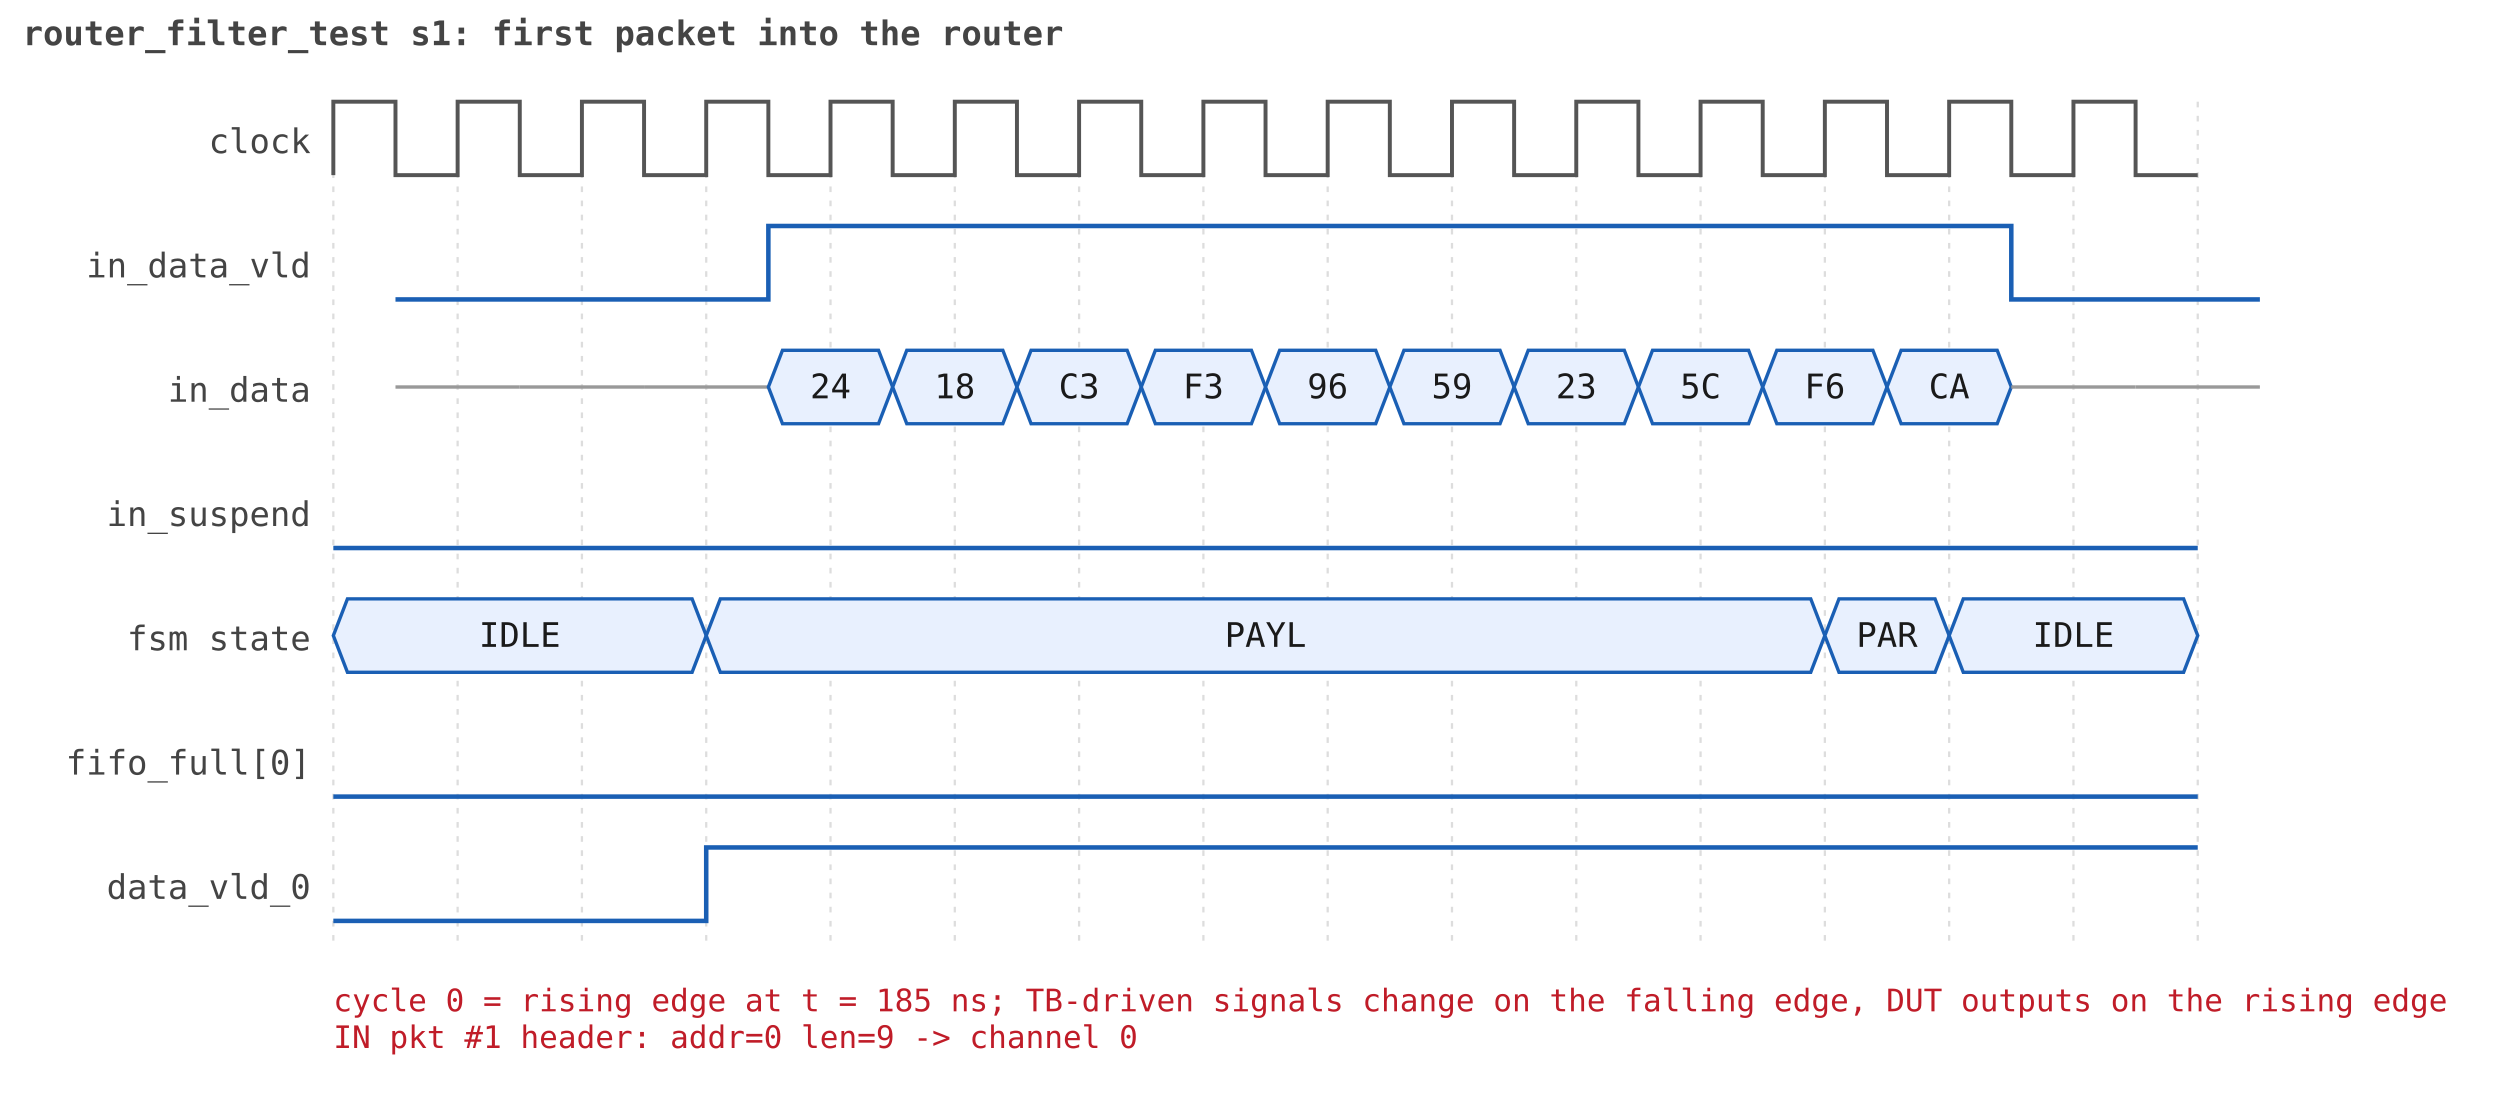
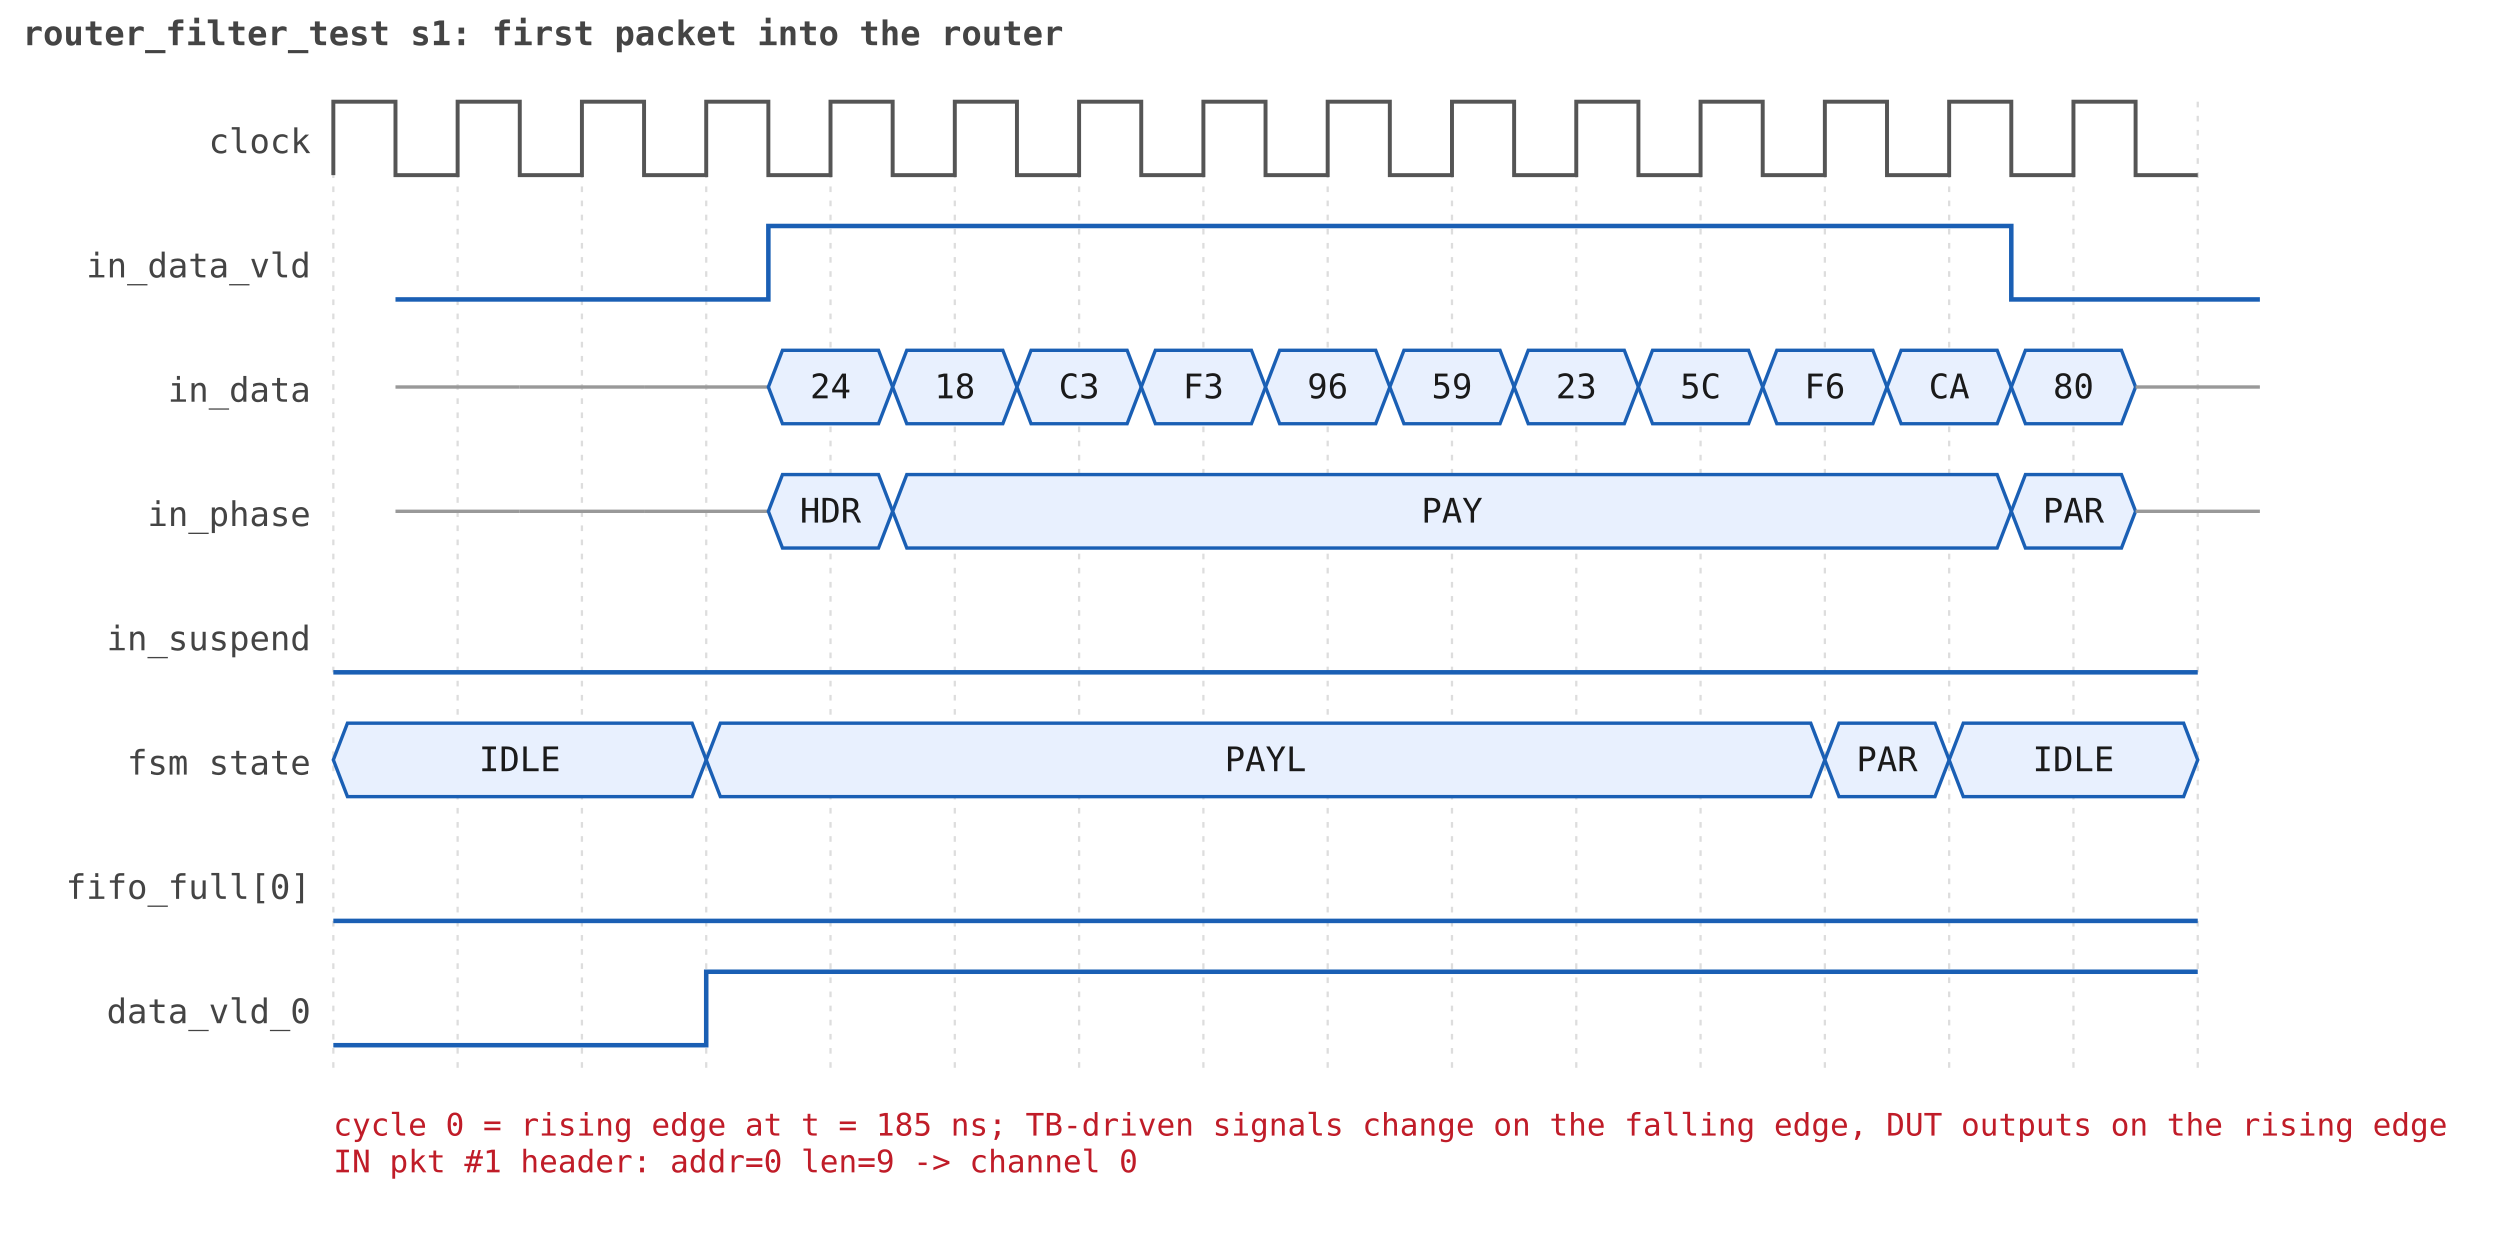
- <svg xmlns="http://www.w3.org/2000/svg" width="885" height="395" viewBox="0 0 885 395" font-family="monospace" font-size="12">
+ <svg xmlns="http://www.w3.org/2000/svg" width="885" height="439" viewBox="0 0 885 439" font-family="monospace" font-size="12">
  <style>.lbl{fill:#444}.sig{fill:none;stroke:#1a5fb4;stroke-width:1.6}.clk{fill:none;stroke:#555;stroke-width:1.4}.bus{fill:#e8f0fe;stroke:#1a5fb4;stroke-width:1.2}.idle{stroke:#999;stroke-width:1.2;stroke-dasharray:0}.z{stroke:#999;stroke-dasharray:3 3}.txt{fill:#1a1a1a;text-anchor:middle}.grid{stroke:#ddd;stroke-width:0.8;stroke-dasharray:2 3}.note{fill:#c01c28;font-size:11px}@media (prefers-color-scheme: dark){.lbl{fill:#ccc}.clk{stroke:#aaa}.txt{fill:#eee}.bus{fill:#1e2a44}.grid{stroke:#444}}</style>
  <text class="lbl" x="8" y="16" font-weight="bold">router_filter_test s1: first packet into the router</text>
-   <line class="grid" x1="118" y1="36" x2="118" y2="334" />
-   <line class="grid" x1="162" y1="36" x2="162" y2="334" />
-   <line class="grid" x1="206" y1="36" x2="206" y2="334" />
-   <line class="grid" x1="250" y1="36" x2="250" y2="334" />
-   <line class="grid" x1="294" y1="36" x2="294" y2="334" />
-   <line class="grid" x1="338" y1="36" x2="338" y2="334" />
-   <line class="grid" x1="382" y1="36" x2="382" y2="334" />
-   <line class="grid" x1="426" y1="36" x2="426" y2="334" />
-   <line class="grid" x1="470" y1="36" x2="470" y2="334" />
-   <line class="grid" x1="514" y1="36" x2="514" y2="334" />
-   <line class="grid" x1="558" y1="36" x2="558" y2="334" />
-   <line class="grid" x1="602" y1="36" x2="602" y2="334" />
-   <line class="grid" x1="646" y1="36" x2="646" y2="334" />
-   <line class="grid" x1="690" y1="36" x2="690" y2="334" />
-   <line class="grid" x1="734" y1="36" x2="734" y2="334" />
-   <line class="grid" x1="778" y1="36" x2="778" y2="334" />
+   <line class="grid" x1="118" y1="36" x2="118" y2="378" />
+   <line class="grid" x1="162" y1="36" x2="162" y2="378" />
+   <line class="grid" x1="206" y1="36" x2="206" y2="378" />
+   <line class="grid" x1="250" y1="36" x2="250" y2="378" />
+   <line class="grid" x1="294" y1="36" x2="294" y2="378" />
+   <line class="grid" x1="338" y1="36" x2="338" y2="378" />
+   <line class="grid" x1="382" y1="36" x2="382" y2="378" />
+   <line class="grid" x1="426" y1="36" x2="426" y2="378" />
+   <line class="grid" x1="470" y1="36" x2="470" y2="378" />
+   <line class="grid" x1="514" y1="36" x2="514" y2="378" />
+   <line class="grid" x1="558" y1="36" x2="558" y2="378" />
+   <line class="grid" x1="602" y1="36" x2="602" y2="378" />
+   <line class="grid" x1="646" y1="36" x2="646" y2="378" />
+   <line class="grid" x1="690" y1="36" x2="690" y2="378" />
+   <line class="grid" x1="734" y1="36" x2="734" y2="378" />
+   <line class="grid" x1="778" y1="36" x2="778" y2="378" />
  <text class="lbl" x="110" y="54.2" text-anchor="end">clock</text>
  <path class="clk" d="M118,62 L118,36 L140.0,36 L140.0,62 L162,62 L162,62 L162,36 L184.0,36 L184.0,62 L206,62 L206,62 L206,36 L228.0,36 L228.0,62 L250,62 L250,62 L250,36 L272.0,36 L272.0,62 L294,62 L294,62 L294,36 L316.0,36 L316.0,62 L338,62 L338,62 L338,36 L360.0,36 L360.0,62 L382,62 L382,62 L382,36 L404.0,36 L404.0,62 L426,62 L426,62 L426,36 L448.0,36 L448.0,62 L470,62 L470,62 L470,36 L492.0,36 L492.0,62 L514,62 L514,62 L514,36 L536.0,36 L536.0,62 L558,62 L558,62 L558,36 L580.0,36 L580.0,62 L602,62 L602,62 L602,36 L624.0,36 L624.0,62 L646,62 L646,62 L646,36 L668.0,36 L668.0,62 L690,62 L690,62 L690,36 L712.0,36 L712.0,62 L734,62 L734,62 L734,36 L756.0,36 L756.0,62 L778,62" />
  <text class="lbl" x="110" y="98.2" text-anchor="end">in_data_vld</text>
  <path class="sig" d="M140.0,106 L184.0,106 L184.0,106 L228.0,106 L228.0,106 L272.0,106 L272.0,106 L272.0,80 L316.0,80 L316.0,80 L360.0,80 L360.0,80 L404.0,80 L404.0,80 L448.0,80 L448.0,80 L492.0,80 L492.0,80 L536.0,80 L536.0,80 L580.0,80 L580.0,80 L624.0,80 L624.0,80 L668.0,80 L668.0,80 L712.0,80 L712.0,80 L712.0,106 L756.0,106 L756.0,106 L800.0,106" />
  <text class="lbl" x="110" y="142.2" text-anchor="end">in_data</text>
  <line class="idle" x1="140.0" y1="137.0" x2="184.0" y2="137.0" />
  <line class="idle" x1="184.0" y1="137.0" x2="228.0" y2="137.0" />
  <line class="idle" x1="228.0" y1="137.0" x2="272.0" y2="137.0" />
  <path class="bus" d="M272.0,137.0 L277.0,124 L311.0,124 L316.0,137.0 L311.0,150 L277.0,150 Z" />
  <text class="txt" x="294.0" y="141.0">24</text>
  <path class="bus" d="M316.0,137.0 L321.0,124 L355.0,124 L360.0,137.0 L355.0,150 L321.0,150 Z" />
  <text class="txt" x="338.0" y="141.0">18</text>
  <path class="bus" d="M360.0,137.0 L365.0,124 L399.0,124 L404.0,137.0 L399.0,150 L365.0,150 Z" />
  <text class="txt" x="382.0" y="141.0">C3</text>
  <path class="bus" d="M404.0,137.0 L409.0,124 L443.0,124 L448.0,137.0 L443.0,150 L409.0,150 Z" />
  <text class="txt" x="426.0" y="141.0">F3</text>
  <path class="bus" d="M448.0,137.0 L453.0,124 L487.0,124 L492.0,137.0 L487.0,150 L453.0,150 Z" />
  <text class="txt" x="470.0" y="141.0">96</text>
  <path class="bus" d="M492.0,137.0 L497.0,124 L531.0,124 L536.0,137.0 L531.0,150 L497.0,150 Z" />
  <text class="txt" x="514.0" y="141.0">59</text>
  <path class="bus" d="M536.0,137.0 L541.0,124 L575.0,124 L580.0,137.0 L575.0,150 L541.0,150 Z" />
  <text class="txt" x="558.0" y="141.0">23</text>
  <path class="bus" d="M580.0,137.0 L585.0,124 L619.0,124 L624.0,137.0 L619.0,150 L585.0,150 Z" />
  <text class="txt" x="602.0" y="141.0">5C</text>
  <path class="bus" d="M624.0,137.0 L629.0,124 L663.0,124 L668.0,137.0 L663.0,150 L629.0,150 Z" />
  <text class="txt" x="646.0" y="141.0">F6</text>
  <path class="bus" d="M668.0,137.0 L673.0,124 L707.0,124 L712.0,137.0 L707.0,150 L673.0,150 Z" />
  <text class="txt" x="690.0" y="141.0">CA</text>
-   <line class="idle" x1="712.0" y1="137.0" x2="756.0" y2="137.0" />
+   <path class="bus" d="M712.0,137.0 L717.0,124 L751.0,124 L756.0,137.0 L751.0,150 L717.0,150 Z" />
+   <text class="txt" x="734.0" y="141.0">80</text>
  <line class="idle" x1="756.0" y1="137.0" x2="800.0" y2="137.0" />
-   <text class="lbl" x="110" y="186.2" text-anchor="end">in_suspend</text>
-   <path class="sig" d="M118,194 L162,194 L162,194 L206,194 L206,194 L250,194 L250,194 L294,194 L294,194 L338,194 L338,194 L382,194 L382,194 L426,194 L426,194 L470,194 L470,194 L514,194 L514,194 L558,194 L558,194 L602,194 L602,194 L646,194 L646,194 L690,194 L690,194 L734,194 L734,194 L778,194" />
-   <text class="lbl" x="110" y="230.2" text-anchor="end">fsm state</text>
-   <path class="bus" d="M118,225.0 L123,212 L245,212 L250,225.0 L245,238 L123,238 Z" />
-   <text class="txt" x="184.0" y="229.0">IDLE</text>
-   <path class="bus" d="M250,225.0 L255,212 L641,212 L646,225.0 L641,238 L255,238 Z" />
-   <text class="txt" x="448.0" y="229.0">PAYL</text>
-   <path class="bus" d="M646,225.0 L651,212 L685,212 L690,225.0 L685,238 L651,238 Z" />
-   <text class="txt" x="668.0" y="229.0">PAR</text>
-   <path class="bus" d="M690,225.0 L695,212 L773,212 L778,225.0 L773,238 L695,238 Z" />
-   <text class="txt" x="734.0" y="229.0">IDLE</text>
-   <text class="lbl" x="110" y="274.2" text-anchor="end">fifo_full[0]</text>
-   <path class="sig" d="M118,282 L162,282 L162,282 L206,282 L206,282 L250,282 L250,282 L294,282 L294,282 L338,282 L338,282 L382,282 L382,282 L426,282 L426,282 L470,282 L470,282 L514,282 L514,282 L558,282 L558,282 L602,282 L602,282 L646,282 L646,282 L690,282 L690,282 L734,282 L734,282 L778,282" />
-   <text class="lbl" x="110" y="318.2" text-anchor="end">data_vld_0</text>
-   <path class="sig" d="M118,326 L162,326 L162,326 L206,326 L206,326 L250,326 L250,326 L250,300 L294,300 L294,300 L338,300 L338,300 L382,300 L382,300 L426,300 L426,300 L470,300 L470,300 L514,300 L514,300 L558,300 L558,300 L602,300 L602,300 L646,300 L646,300 L690,300 L690,300 L734,300 L734,300 L778,300" />
-   <text class="note" x="118" y="358">cycle 0 = rising edge at t = 185 ns; TB-driven signals change on the falling edge, DUT outputs on the rising edge</text>
-   <text class="note" x="118" y="371">IN  pkt #1 header: addr=0 len=9 -&gt; channel 0</text>
+   <text class="lbl" x="110" y="186.2" text-anchor="end">in_phase</text>
+   <line class="idle" x1="140.0" y1="181.0" x2="184.0" y2="181.0" />
+   <line class="idle" x1="184.0" y1="181.0" x2="228.0" y2="181.0" />
+   <line class="idle" x1="228.0" y1="181.0" x2="272.0" y2="181.0" />
+   <path class="bus" d="M272.0,181.0 L277.0,168 L311.0,168 L316.0,181.0 L311.0,194 L277.0,194 Z" />
+   <text class="txt" x="294.0" y="185.0">HDR</text>
+   <path class="bus" d="M316.0,181.0 L321.0,168 L707.0,168 L712.0,181.0 L707.0,194 L321.0,194 Z" />
+   <text class="txt" x="514.0" y="185.0">PAY</text>
+   <path class="bus" d="M712.0,181.0 L717.0,168 L751.0,168 L756.0,181.0 L751.0,194 L717.0,194 Z" />
+   <text class="txt" x="734.0" y="185.0">PAR</text>
+   <line class="idle" x1="756.0" y1="181.0" x2="800.0" y2="181.0" />
+   <text class="lbl" x="110" y="230.2" text-anchor="end">in_suspend</text>
+   <path class="sig" d="M118,238 L162,238 L162,238 L206,238 L206,238 L250,238 L250,238 L294,238 L294,238 L338,238 L338,238 L382,238 L382,238 L426,238 L426,238 L470,238 L470,238 L514,238 L514,238 L558,238 L558,238 L602,238 L602,238 L646,238 L646,238 L690,238 L690,238 L734,238 L734,238 L778,238" />
+   <text class="lbl" x="110" y="274.2" text-anchor="end">fsm state</text>
+   <path class="bus" d="M118,269.0 L123,256 L245,256 L250,269.0 L245,282 L123,282 Z" />
+   <text class="txt" x="184.0" y="273.0">IDLE</text>
+   <path class="bus" d="M250,269.0 L255,256 L641,256 L646,269.0 L641,282 L255,282 Z" />
+   <text class="txt" x="448.0" y="273.0">PAYL</text>
+   <path class="bus" d="M646,269.0 L651,256 L685,256 L690,269.0 L685,282 L651,282 Z" />
+   <text class="txt" x="668.0" y="273.0">PAR</text>
+   <path class="bus" d="M690,269.0 L695,256 L773,256 L778,269.0 L773,282 L695,282 Z" />
+   <text class="txt" x="734.0" y="273.0">IDLE</text>
+   <text class="lbl" x="110" y="318.2" text-anchor="end">fifo_full[0]</text>
+   <path class="sig" d="M118,326 L162,326 L162,326 L206,326 L206,326 L250,326 L250,326 L294,326 L294,326 L338,326 L338,326 L382,326 L382,326 L426,326 L426,326 L470,326 L470,326 L514,326 L514,326 L558,326 L558,326 L602,326 L602,326 L646,326 L646,326 L690,326 L690,326 L734,326 L734,326 L778,326" />
+   <text class="lbl" x="110" y="362.2" text-anchor="end">data_vld_0</text>
+   <path class="sig" d="M118,370 L162,370 L162,370 L206,370 L206,370 L250,370 L250,370 L250,344 L294,344 L294,344 L338,344 L338,344 L382,344 L382,344 L426,344 L426,344 L470,344 L470,344 L514,344 L514,344 L558,344 L558,344 L602,344 L602,344 L646,344 L646,344 L690,344 L690,344 L734,344 L734,344 L778,344" />
+   <text class="note" x="118" y="402">cycle 0 = rising edge at t = 185 ns; TB-driven signals change on the falling edge, DUT outputs on the rising edge</text>
+   <text class="note" x="118" y="415">IN  pkt #1 header: addr=0 len=9 -&gt; channel 0</text>
</svg>
